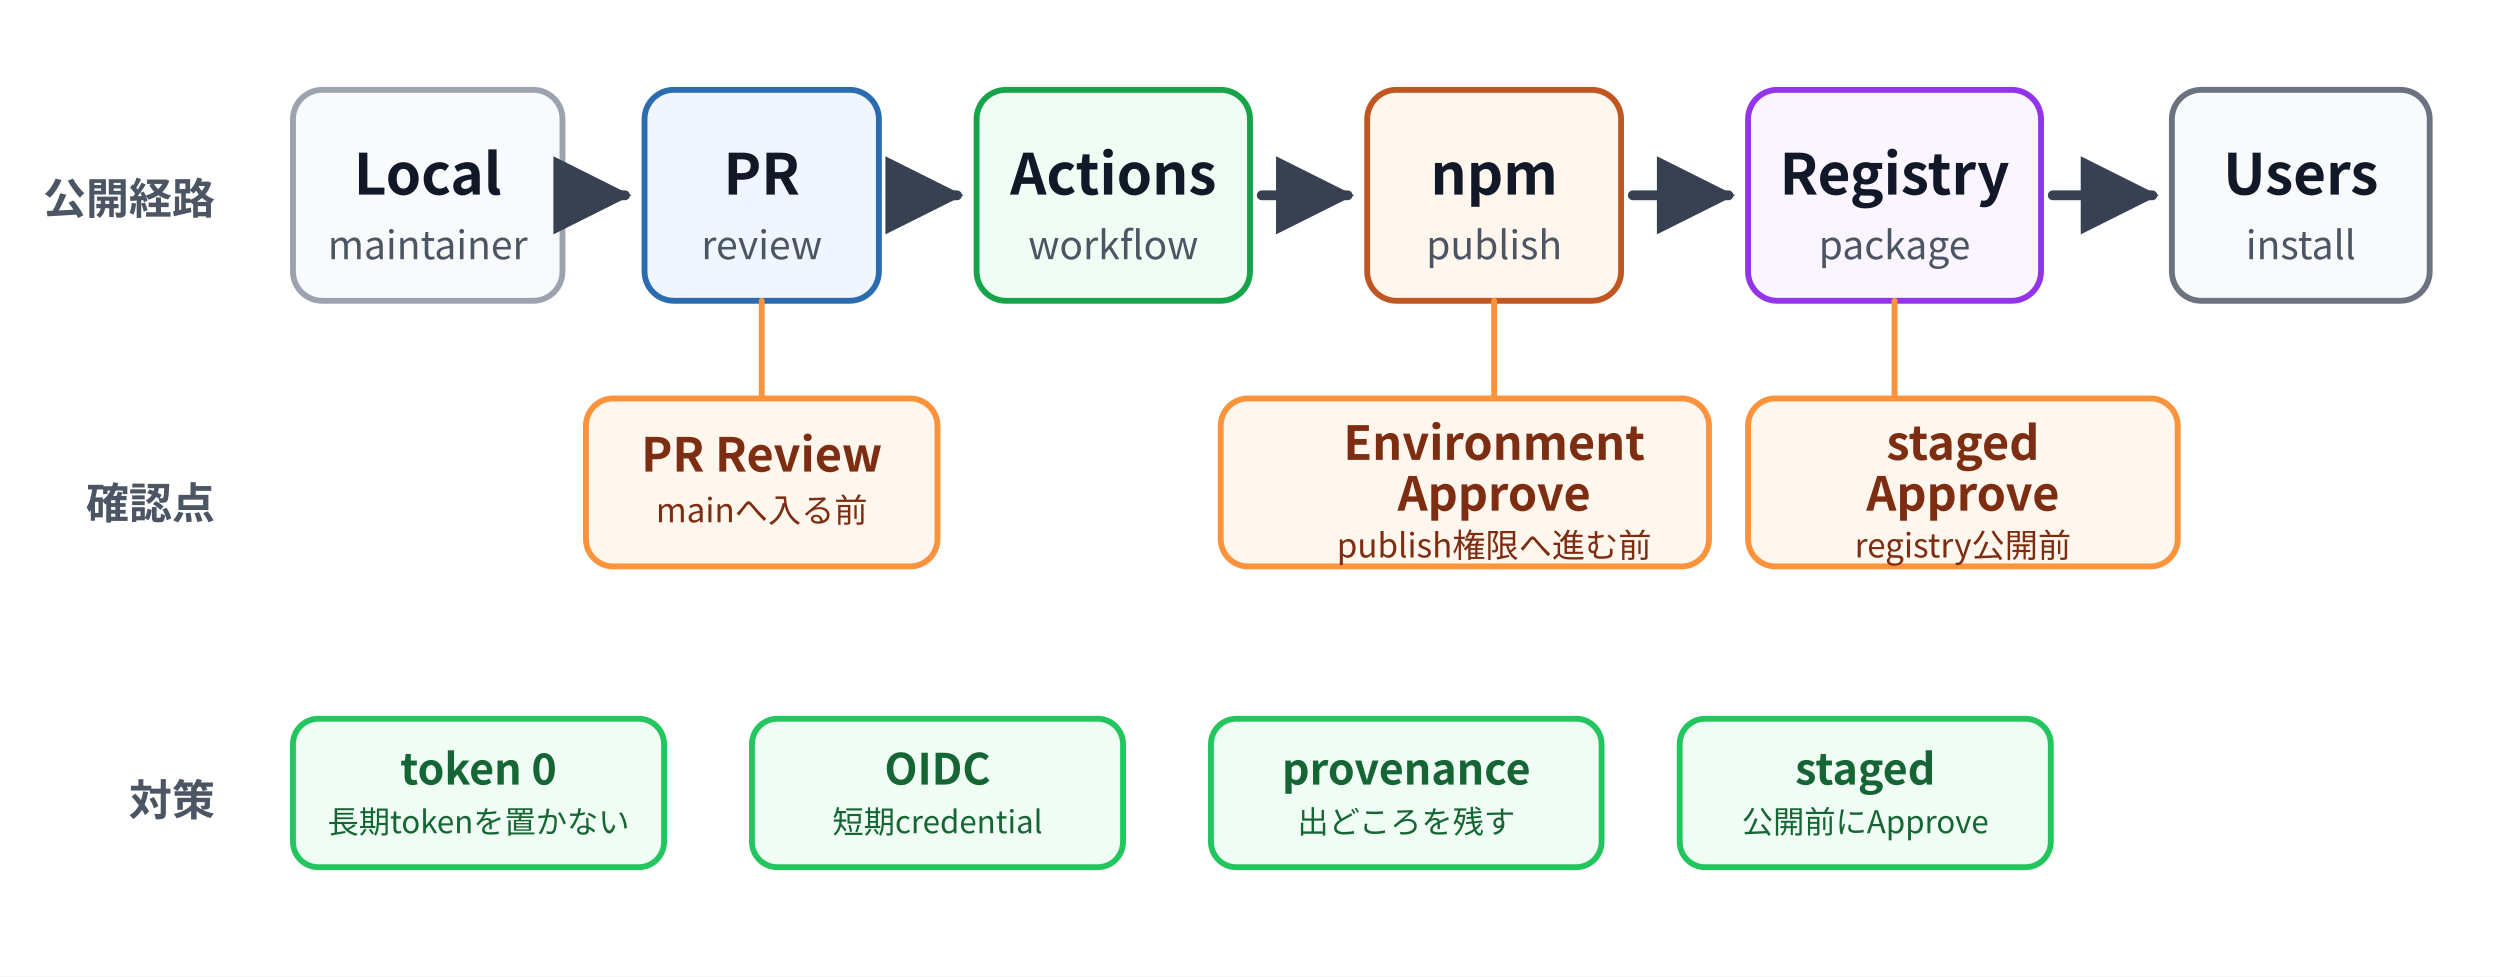
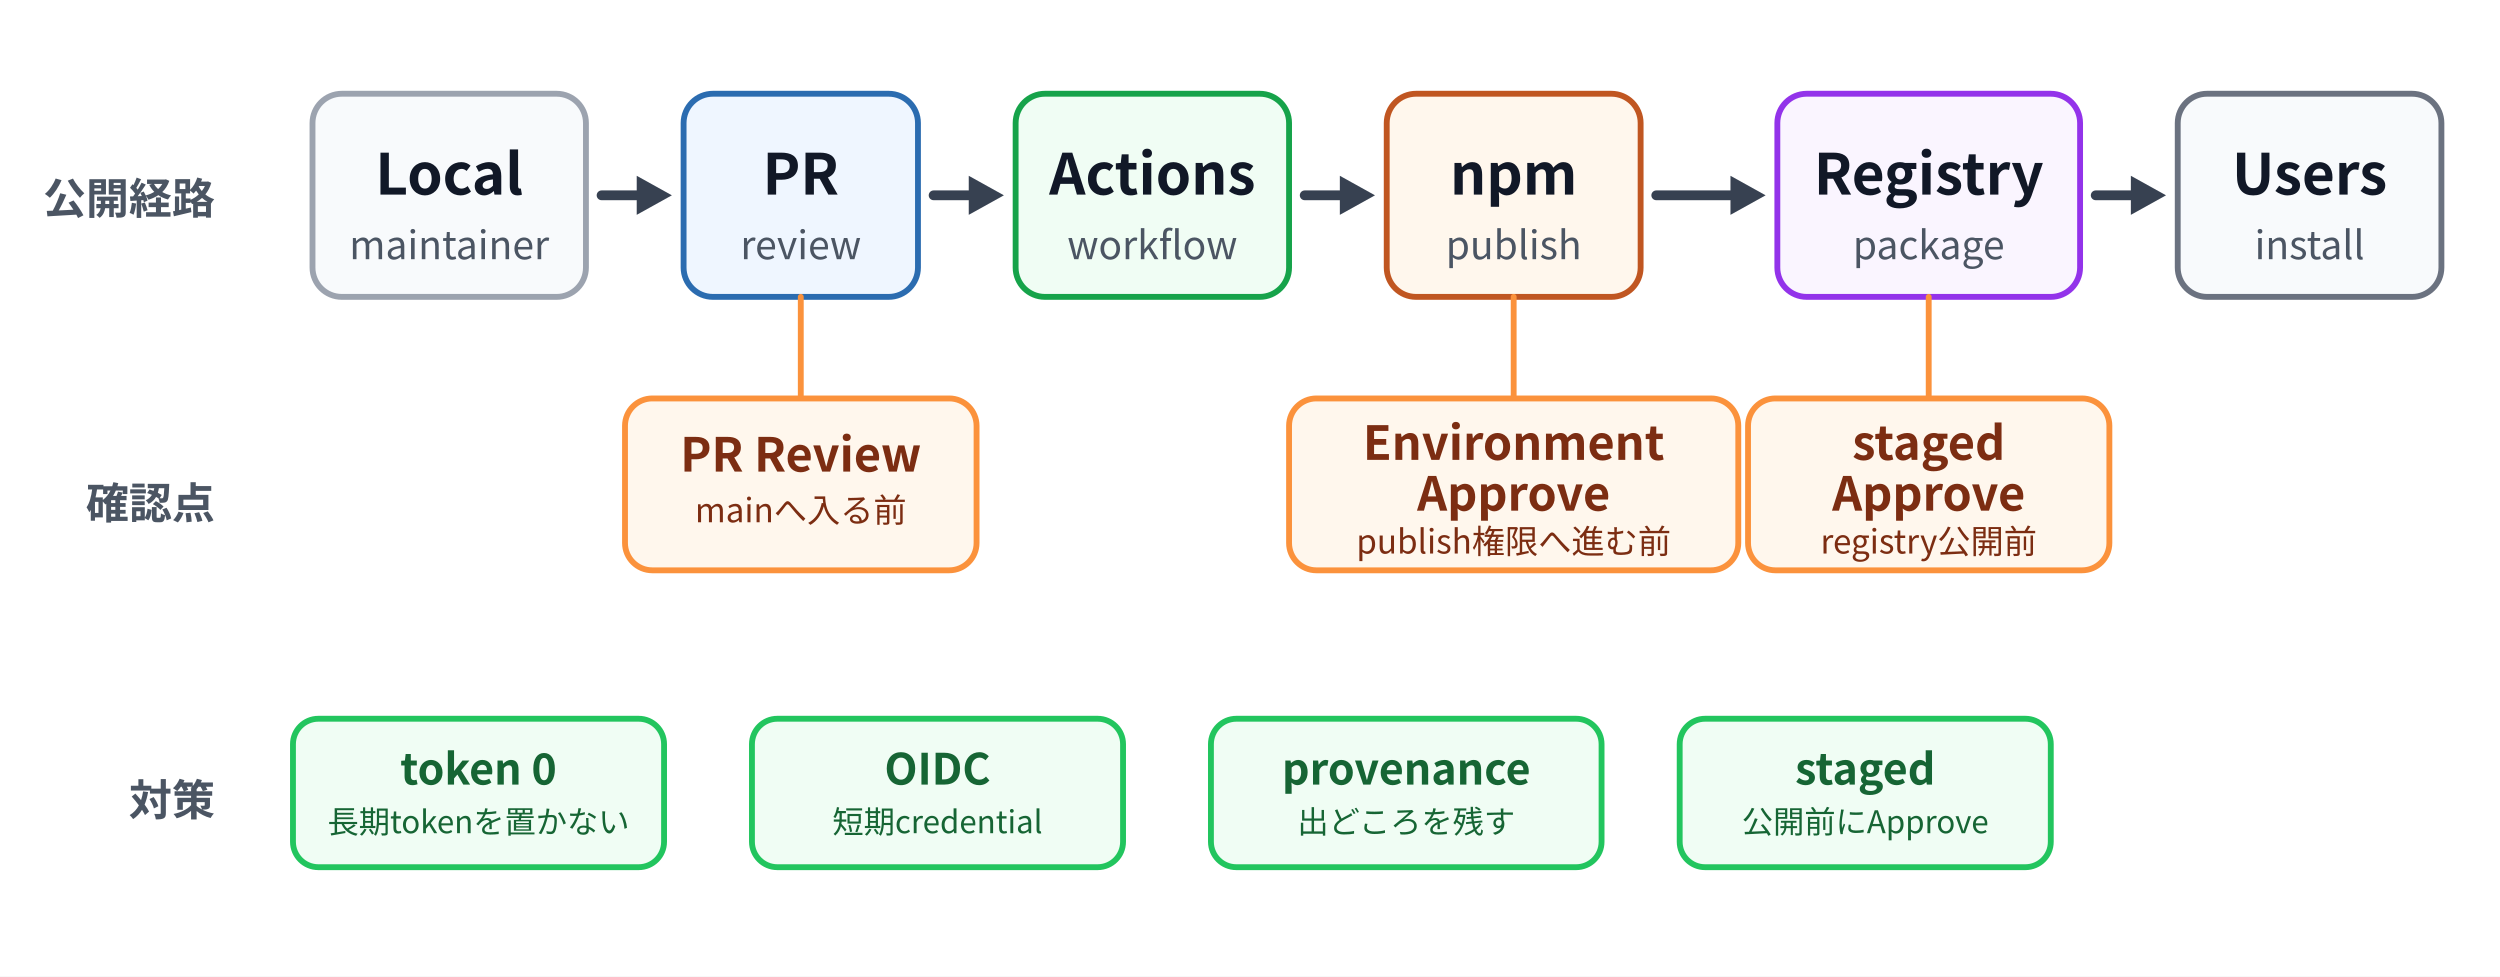
<svg xmlns="http://www.w3.org/2000/svg" width="1280" height="500" viewBox="0 0 1280 500">
  <rect width="1280" height="500" fill="#ffffff" />
  <defs>
-     <marker id="arrow" viewBox="0 0 12 12" refX="11" refY="6" markerWidth="8" markerHeight="8" orient="auto">
-       <path d="M 0 0 L 12 6 L 0 12 z" fill="#374151" />
-     </marker>
    <style>
      .rowLabel { font: 700 22px "Hiragino Sans", "Noto Sans CJK JP", sans-serif; fill: #4b5563; text-anchor: end; dominant-baseline: central; }
      .nodeTitle { font: 700 29px "Hiragino Sans", "Noto Sans CJK JP", sans-serif; fill: #111827; text-anchor: middle; dominant-baseline: central; }
      .nodeSub { font: 20px "Hiragino Sans", "Noto Sans CJK JP", sans-serif; fill: #4b5563; text-anchor: middle; dominant-baseline: central; }
      .gateTitle { font: 700 24px "Hiragino Sans", "Noto Sans CJK JP", sans-serif; fill: #7c2d12; text-anchor: middle; dominant-baseline: central; }
      .gateSub { font: 17px "Hiragino Sans", "Noto Sans CJK JP", sans-serif; fill: #7c2d12; text-anchor: middle; dominant-baseline: central; }
      .controlTitle { font: 700 22px "Hiragino Sans", "Noto Sans CJK JP", sans-serif; fill: #166534; text-anchor: middle; dominant-baseline: middle; }
      .controlSub { font: 16px "Hiragino Sans", "Noto Sans CJK JP", sans-serif; fill: #166534; text-anchor: middle; dominant-baseline: middle; }
-       .flowArrow { stroke: #374151; stroke-width: 5; stroke-linecap: round; marker-end: url(#arrow); }
+       .flowLine { stroke: #374151; stroke-width: 5; stroke-linecap: round; }
+       .flowHead { fill: #374151; }
      .gateLine { stroke: #fb923c; stroke-width: 3; stroke-linecap: round; }
    </style>
  </defs>
  <text class="rowLabel" x="110" y="100">公開経路</text>
  <text class="rowLabel" x="110" y="256">確認点</text>
  <text class="rowLabel" x="110" y="408">対策</text>
-   <rect x="150" y="46" width="138" height="108" rx="15" fill="#f8fafc" stroke="#9ca3af" stroke-width="3" />
-   <rect x="330" y="46" width="120" height="108" rx="15" fill="#eff6ff" stroke="#2b6cb0" stroke-width="3" />
-   <rect x="500" y="46" width="140" height="108" rx="15" fill="#f0fdf4" stroke="#16a34a" stroke-width="3" />
-   <rect x="700" y="46" width="130" height="108" rx="15" fill="#fff7ed" stroke="#c05621" stroke-width="3" />
-   <rect x="895" y="46" width="150" height="108" rx="15" fill="#faf5ff" stroke="#9333ea" stroke-width="3" />
-   <rect x="1112" y="46" width="132" height="108" rx="15" fill="#f8fafc" stroke="#6b7280" stroke-width="3" />
-   <line class="flowArrow" x1="294" y1="100" x2="320" y2="100" />
-   <line class="flowArrow" x1="456" y1="100" x2="490" y2="100" />
-   <line class="flowArrow" x1="646" y1="100" x2="690" y2="100" />
-   <line class="flowArrow" x1="836" y1="100" x2="885" y2="100" />
-   <line class="flowArrow" x1="1051" y1="100" x2="1102" y2="100" />
-   <text class="nodeTitle" x="219" y="87">Local</text>
-   <text class="nodeSub" x="219" y="124">maintainer</text>
-   <text class="nodeTitle" x="390" y="87">PR</text>
-   <text class="nodeSub" x="390" y="124">review</text>
-   <text class="nodeTitle" x="570" y="87">Actions</text>
-   <text class="nodeSub" x="570" y="124">workflow</text>
-   <text class="nodeTitle" x="765" y="87">npm</text>
-   <text class="nodeSub" x="765" y="124">publish</text>
-   <text class="nodeTitle" x="970" y="87">Registry</text>
-   <text class="nodeSub" x="970" y="124">package</text>
-   <text class="nodeTitle" x="1178" y="87">Users</text>
-   <text class="nodeSub" x="1178" y="124">install</text>
-   <line class="gateLine" x1="390" y1="154" x2="390" y2="204" />
-   <line class="gateLine" x1="765" y1="154" x2="765" y2="204" />
-   <line class="gateLine" x1="970" y1="154" x2="970" y2="204" />
-   <rect x="300" y="204" width="180" height="86" rx="14" fill="#fff7ed" stroke="#fb923c" stroke-width="3" />
-   <rect x="625" y="204" width="250" height="86" rx="14" fill="#fff7ed" stroke="#fb923c" stroke-width="3" />
-   <rect x="895" y="204" width="220" height="86" rx="14" fill="#fff7ed" stroke="#fb923c" stroke-width="3" />
-   <text class="gateTitle" x="390" y="231">PR Review</text>
-   <text class="gateSub" x="390" y="260">mainへ入る前</text>
-   <text class="gateTitle" x="765" y="225">Environment</text>
-   <text class="gateTitle" x="765" y="251">Approve</text>
-   <text class="gateSub" x="765" y="278">publish権限へ進む前</text>
-   <text class="gateTitle" x="1005" y="225">staged</text>
-   <text class="gateTitle" x="1005" y="251">Approve</text>
-   <text class="gateSub" x="1005" y="278">registry公開前</text>
+   <rect x="160" y="48" width="140" height="104" rx="15" fill="#f8fafc" stroke="#9ca3af" stroke-width="3" />
+   <rect x="350" y="48" width="120" height="104" rx="15" fill="#eff6ff" stroke="#2b6cb0" stroke-width="3" />
+   <rect x="520" y="48" width="140" height="104" rx="15" fill="#f0fdf4" stroke="#16a34a" stroke-width="3" />
+   <rect x="710" y="48" width="130" height="104" rx="15" fill="#fff7ed" stroke="#c05621" stroke-width="3" />
+   <rect x="910" y="48" width="155" height="104" rx="15" fill="#faf5ff" stroke="#9333ea" stroke-width="3" />
+   <rect x="1115" y="48" width="135" height="104" rx="15" fill="#f8fafc" stroke="#6b7280" stroke-width="3" />
+   <line class="flowLine" x1="308" y1="100" x2="326" y2="100" />
+   <polygon class="flowHead" points="344,100 326,90 326,110" />
+   <line class="flowLine" x1="478" y1="100" x2="496" y2="100" />
+   <polygon class="flowHead" points="514,100 496,90 496,110" />
+   <line class="flowLine" x1="668" y1="100" x2="686" y2="100" />
+   <polygon class="flowHead" points="704,100 686,90 686,110" />
+   <line class="flowLine" x1="848" y1="100" x2="886" y2="100" />
+   <polygon class="flowHead" points="904,100 886,90 886,110" />
+   <line class="flowLine" x1="1073" y1="100" x2="1091" y2="100" />
+   <polygon class="flowHead" points="1109,100 1091,90 1091,110" />
+   <text class="nodeTitle" x="230" y="87">Local</text>
+   <text class="nodeSub" x="230" y="124">maintainer</text>
+   <text class="nodeTitle" x="410" y="87">PR</text>
+   <text class="nodeSub" x="410" y="124">review</text>
+   <text class="nodeTitle" x="590" y="87">Actions</text>
+   <text class="nodeSub" x="590" y="124">workflow</text>
+   <text class="nodeTitle" x="775" y="87">npm</text>
+   <text class="nodeSub" x="775" y="124">publish</text>
+   <text class="nodeTitle" x="987.5" y="87">Registry</text>
+   <text class="nodeSub" x="987.5" y="124">package</text>
+   <text class="nodeTitle" x="1182.5" y="87">Users</text>
+   <text class="nodeSub" x="1182.5" y="124">install</text>
+   <line class="gateLine" x1="410" y1="152" x2="410" y2="204" />
+   <line class="gateLine" x1="775" y1="152" x2="775" y2="204" />
+   <line class="gateLine" x1="987.5" y1="152" x2="987.5" y2="204" />
+   <rect x="320" y="204" width="180" height="88" rx="14" fill="#fff7ed" stroke="#fb923c" stroke-width="3" />
+   <rect x="660" y="204" width="230" height="88" rx="14" fill="#fff7ed" stroke="#fb923c" stroke-width="3" />
+   <rect x="895" y="204" width="185" height="88" rx="14" fill="#fff7ed" stroke="#fb923c" stroke-width="3" />
+   <text class="gateTitle" x="410" y="231">PR Review</text>
+   <text class="gateSub" x="410" y="260">mainへ入る前</text>
+   <text class="gateTitle" x="775" y="225">Environment</text>
+   <text class="gateTitle" x="775" y="251">Approve</text>
+   <text class="gateSub" x="775" y="276">publish権限へ進む前</text>
+   <text class="gateTitle" x="987.5" y="225">staged</text>
+   <text class="gateTitle" x="987.5" y="251">Approve</text>
+   <text class="gateSub" x="987.5" y="276">registry公開前</text>
  <rect x="150" y="368" width="190" height="76" rx="13" fill="#f0fdf4" stroke="#22c55e" stroke-width="3" />
  <rect x="385" y="368" width="190" height="76" rx="13" fill="#f0fdf4" stroke="#22c55e" stroke-width="3" />
  <rect x="620" y="368" width="200" height="76" rx="13" fill="#f0fdf4" stroke="#22c55e" stroke-width="3" />
  <rect x="860" y="368" width="190" height="76" rx="13" fill="#f0fdf4" stroke="#22c55e" stroke-width="3" />
  <text class="controlTitle" x="245" y="394">token 0</text>
  <text class="controlSub" x="245" y="421">長期tokenを置かない</text>
  <text class="controlTitle" x="480" y="394">OIDC</text>
  <text class="controlSub" x="480" y="421">短期credential</text>
  <text class="controlTitle" x="720" y="394">provenance</text>
  <text class="controlSub" x="720" y="421">出どころを残す</text>
  <text class="controlTitle" x="955" y="394">staged</text>
  <text class="controlSub" x="955" y="421">公開前にApprove</text>
</svg>
